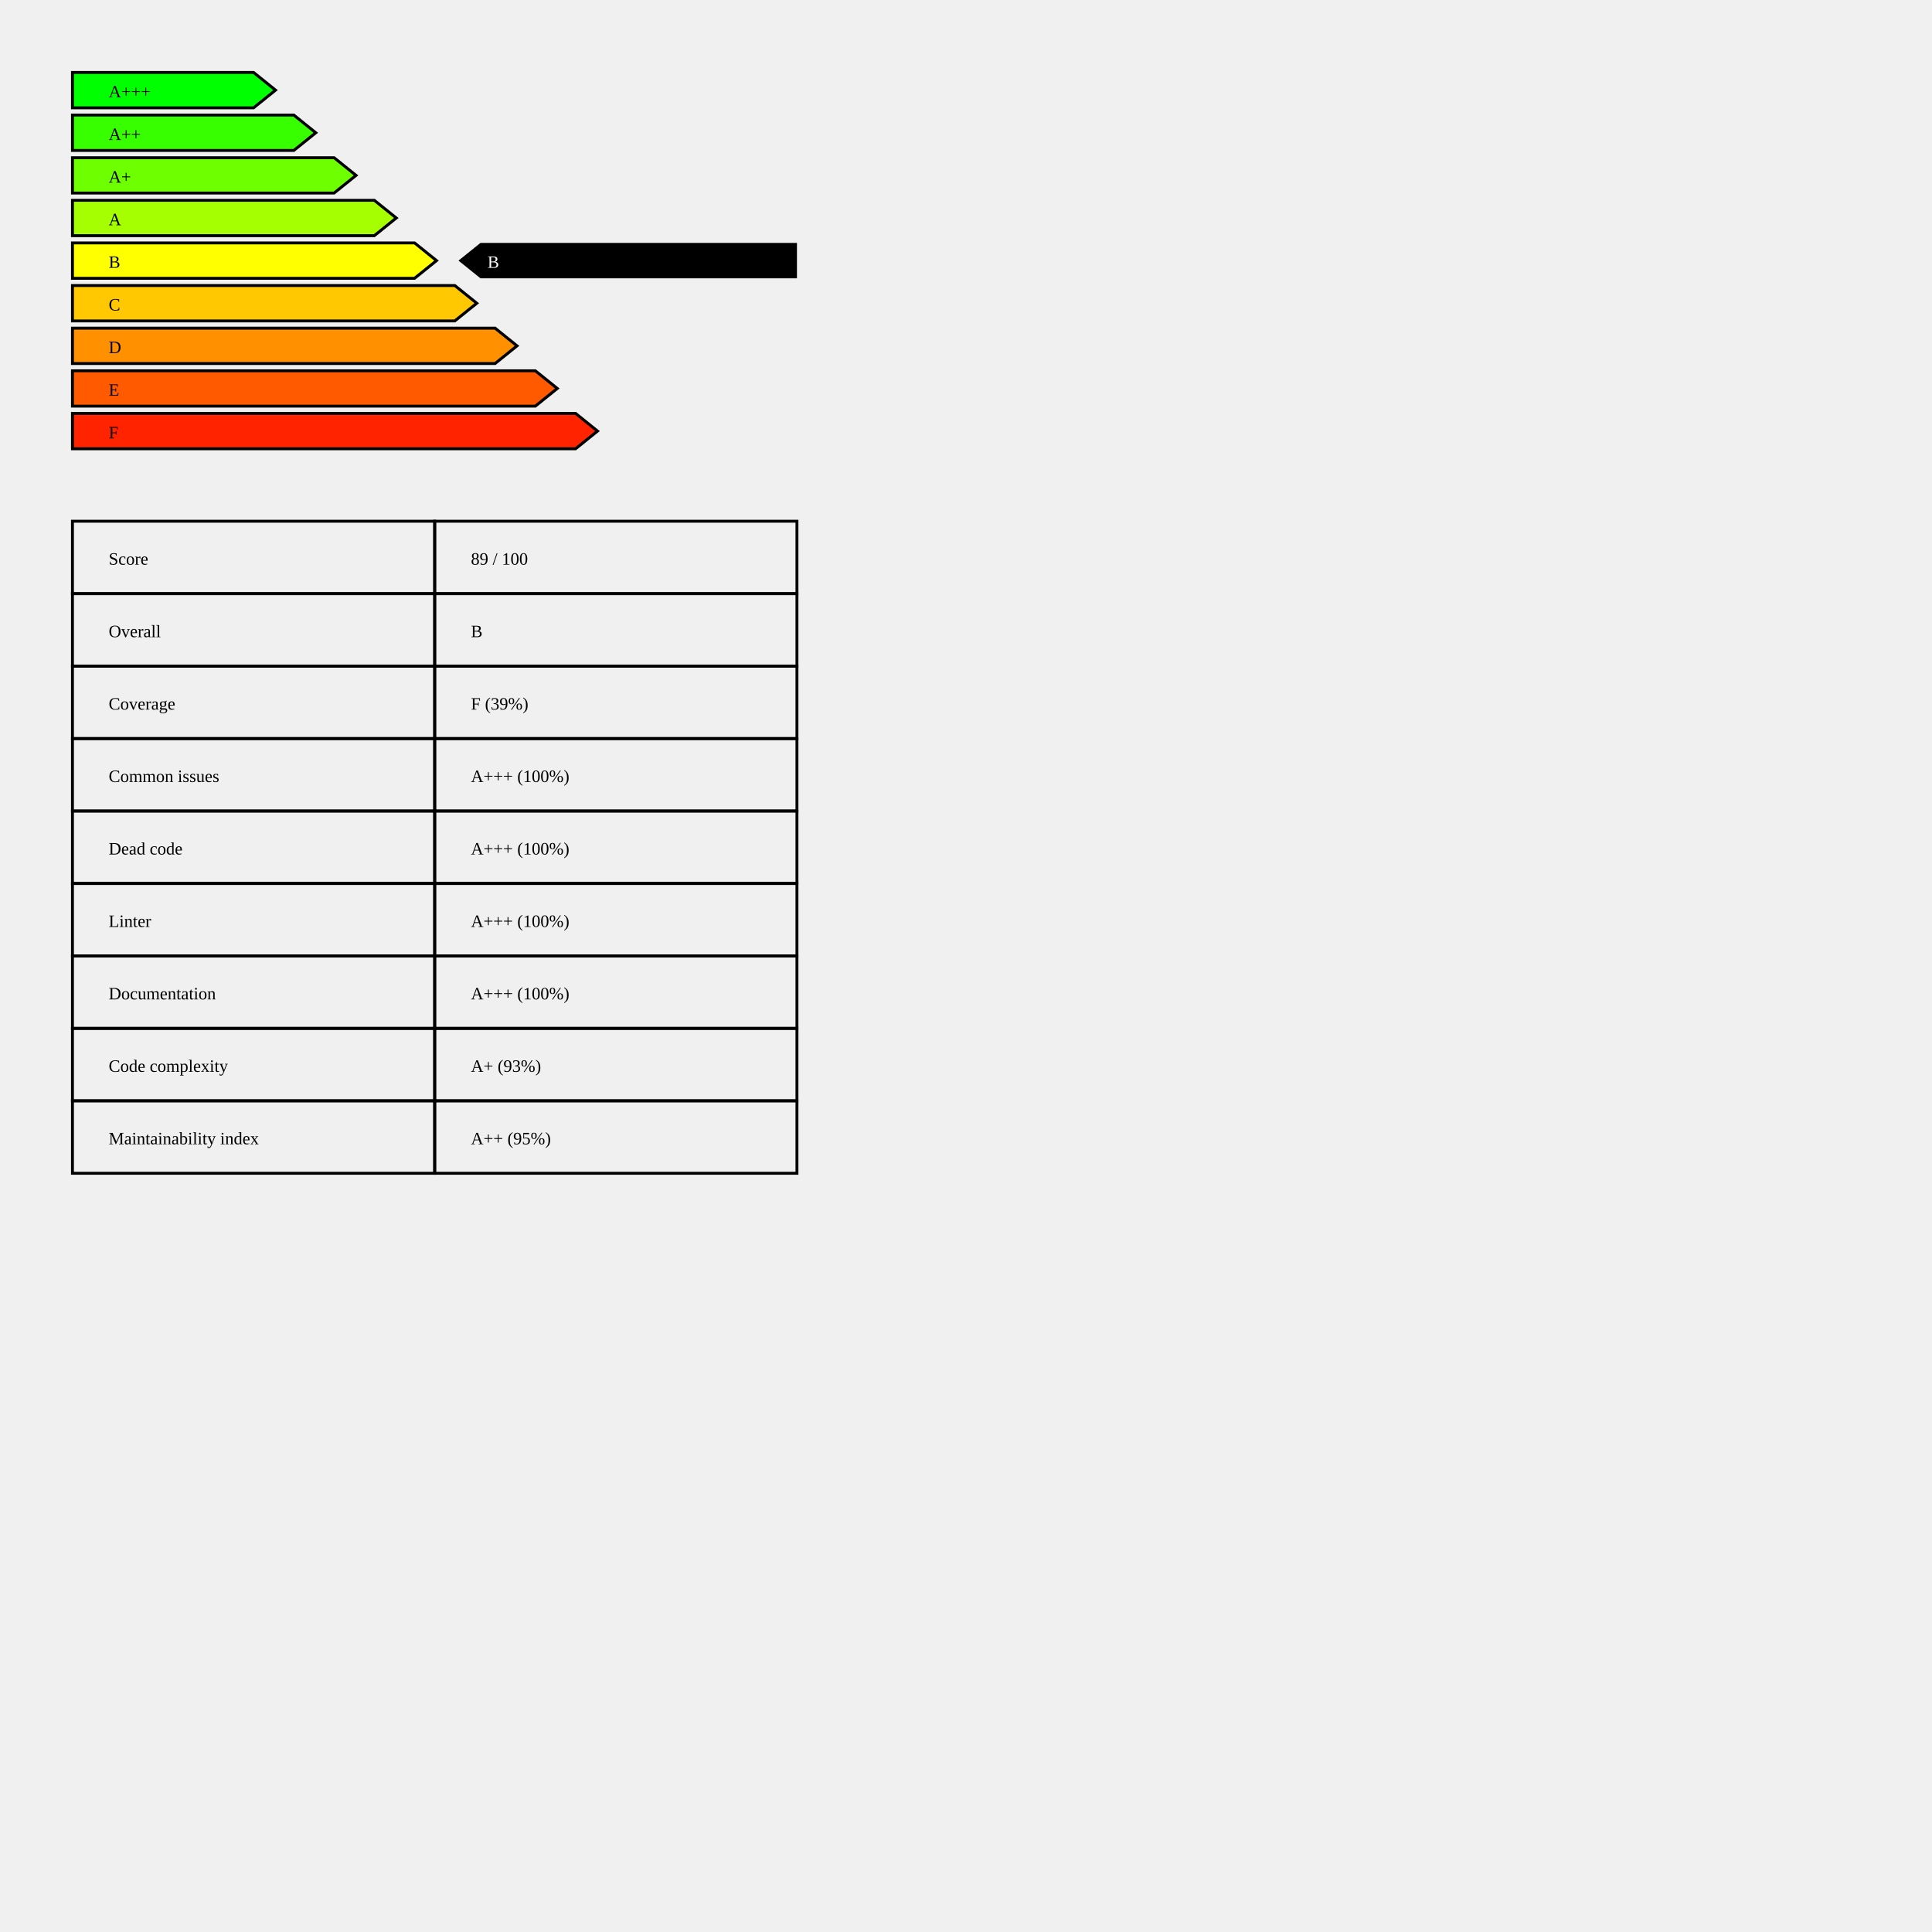
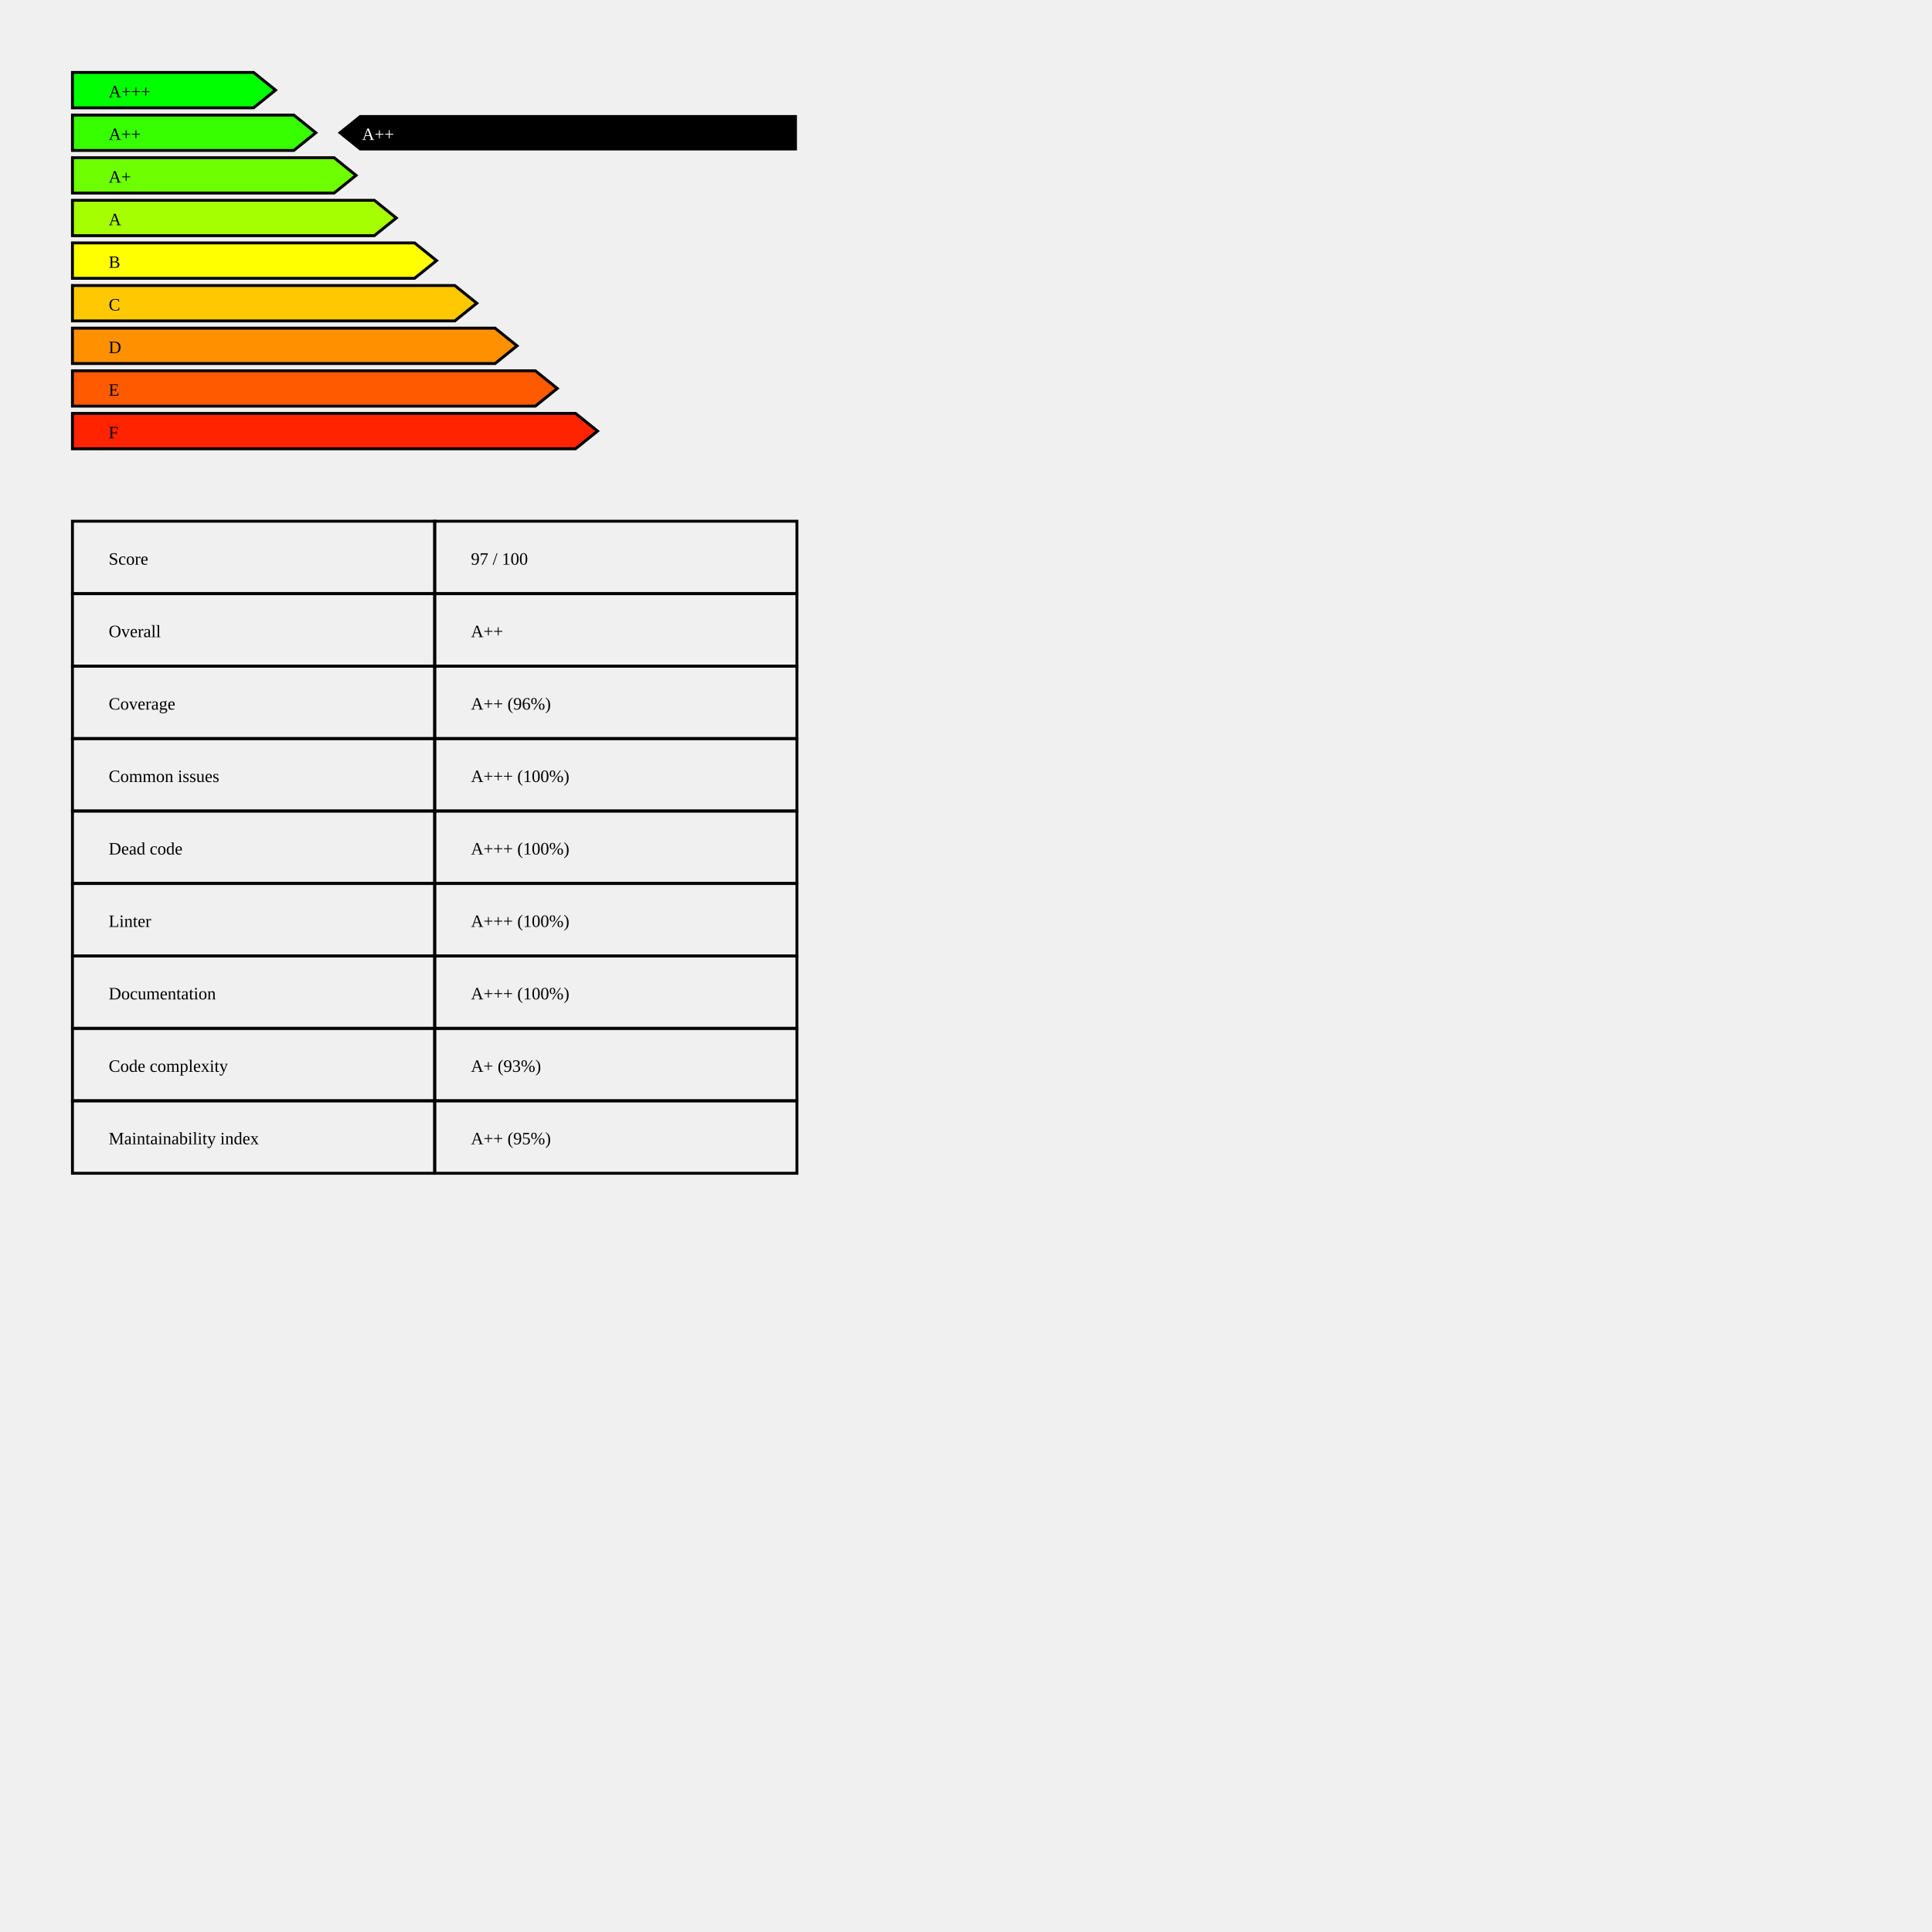
<svg xmlns="http://www.w3.org/2000/svg" baseProfile="full" height="1000pt" version="1.1" width="1000pt">
  <defs />
  <polygon points="50,50.0 175.0,50.0 190.152,62.206 175.0,74.412 50,74.412 50,50.0" style="fill:rgb(0 255 0);stroke:black;stroke-width:2;" />
  <text x="75.0" y="67.206">A+++</text>
  <polygon points="50,79.412 202.778,79.412 217.929,91.618 202.778,103.824 50,103.824 50,79.412" style="fill:rgb(55 255 0);stroke:black;stroke-width:2;" />
  <text x="75.0" y="96.618">A++</text>
  <polygon points="50,108.824 230.556,108.824 245.707,121.029 230.556,133.235 50,133.235 50,108.824" style="fill:rgb(110 255 0);stroke:black;stroke-width:2;" />
  <text x="75.0" y="126.029">A+</text>
  <polygon points="50,138.235 258.333,138.235 273.485,150.441 258.333,162.647 50,162.647 50,138.235" style="fill:rgb(165 255 0);stroke:black;stroke-width:2;" />
  <text x="75.0" y="155.441">A</text>
  <polygon points="50,167.647 286.111,167.647 301.263,179.853 286.111,192.059 50,192.059 50,167.647" style="fill:rgb(255 255 0);stroke:black;stroke-width:2;" />
  <text x="75.0" y="184.853">B</text>
  <polygon points="50,197.059 313.889,197.059 329.04,209.265 313.889,221.471 50,221.471 50,197.059" style="fill:rgb(255 200 0);stroke:black;stroke-width:2;" />
  <text x="75.0" y="214.265">C</text>
  <polygon points="50,226.471 341.667,226.471 356.818,238.676 341.667,250.882 50,250.882 50,226.471" style="fill:rgb(255 145 0);stroke:black;stroke-width:2;" />
  <text x="75.0" y="243.676">D</text>
  <polygon points="50,255.882 369.444,255.882 384.596,268.088 369.444,280.294 50,280.294 50,255.882" style="fill:rgb(255 90 0);stroke:black;stroke-width:2;" />
  <text x="75.0" y="273.088">E</text>
  <polygon points="50,285.294 397.222,285.294 412.374,297.5 397.222,309.706 50,309.706 50,285.294" style="fill:rgb(255 35 0);stroke:black;stroke-width:2;" />
  <text x="75.0" y="302.5">F</text>
-   <polygon points="331.566,167.647 316.414,179.853 331.566,192.059 550,192.059 550,167.647" style="fill:black;" />
-   <text fill="white" x="336.465" y="184.853">B</text>
+   <polygon points="248.232,79.412 233.081,91.618 248.232,103.824 550,103.824 550,79.412" style="fill:black;" />
+   <text fill="white" x="249.798" y="96.618">A++</text>
  <text x="75.0" y="389.706">Score</text>
-   <text x="325.0" y="389.706">89 / 100</text>
+   <text x="325.0" y="389.706">97 / 100</text>
  <polygon points="50,359.706 300,359.706 300,409.706 50,409.706 50,359.706" style="fill:none; stroke:black;stroke-width:2;" />
  <polygon points="300,359.706 550,359.706 550,409.706 300,409.706 300,359.706" style="fill:none; stroke:black;stroke-width:2;" />
  <text x="75.0" y="439.706">Overall</text>
-   <text x="325.0" y="439.706">B</text>
+   <text x="325.0" y="439.706">A++</text>
  <polygon points="50,409.706 300,409.706 300,459.706 50,459.706 50,409.706" style="fill:none; stroke:black;stroke-width:2;" />
  <polygon points="300,409.706 550,409.706 550,459.706 300,459.706 300,409.706" style="fill:none; stroke:black;stroke-width:2;" />
  <text x="75.0" y="489.706">Coverage</text>
-   <text x="325.0" y="489.706">F  (39%)</text>
+   <text x="325.0" y="489.706">A++  (96%)</text>
  <polygon points="50,459.706 300,459.706 300,509.706 50,509.706 50,459.706" style="fill:none; stroke:black;stroke-width:2;" />
  <polygon points="300,459.706 550,459.706 550,509.706 300,509.706 300,459.706" style="fill:none; stroke:black;stroke-width:2;" />
  <text x="75.0" y="539.706">Common issues</text>
  <text x="325.0" y="539.706">A+++  (100%)</text>
  <polygon points="50,509.706 300,509.706 300,559.706 50,559.706 50,509.706" style="fill:none; stroke:black;stroke-width:2;" />
  <polygon points="300,509.706 550,509.706 550,559.706 300,559.706 300,509.706" style="fill:none; stroke:black;stroke-width:2;" />
  <text x="75.0" y="589.706">Dead code</text>
  <text x="325.0" y="589.706">A+++  (100%)</text>
  <polygon points="50,559.706 300,559.706 300,609.706 50,609.706 50,559.706" style="fill:none; stroke:black;stroke-width:2;" />
  <polygon points="300,559.706 550,559.706 550,609.706 300,609.706 300,559.706" style="fill:none; stroke:black;stroke-width:2;" />
  <text x="75.0" y="639.706">Linter</text>
  <text x="325.0" y="639.706">A+++  (100%)</text>
  <polygon points="50,609.706 300,609.706 300,659.706 50,659.706 50,609.706" style="fill:none; stroke:black;stroke-width:2;" />
  <polygon points="300,609.706 550,609.706 550,659.706 300,659.706 300,609.706" style="fill:none; stroke:black;stroke-width:2;" />
  <text x="75.0" y="689.706">Documentation</text>
  <text x="325.0" y="689.706">A+++  (100%)</text>
  <polygon points="50,659.706 300,659.706 300,709.706 50,709.706 50,659.706" style="fill:none; stroke:black;stroke-width:2;" />
  <polygon points="300,659.706 550,659.706 550,709.706 300,709.706 300,659.706" style="fill:none; stroke:black;stroke-width:2;" />
  <text x="75.0" y="739.706">Code complexity</text>
  <text x="325.0" y="739.706">A+  (93%)</text>
  <polygon points="50,709.706 300,709.706 300,759.706 50,759.706 50,709.706" style="fill:none; stroke:black;stroke-width:2;" />
  <polygon points="300,709.706 550,709.706 550,759.706 300,759.706 300,709.706" style="fill:none; stroke:black;stroke-width:2;" />
  <text x="75.0" y="789.706">Maintainability index</text>
  <text x="325.0" y="789.706">A++  (95%)</text>
  <polygon points="50,759.706 300,759.706 300,809.706 50,809.706 50,759.706" style="fill:none; stroke:black;stroke-width:2;" />
  <polygon points="300,759.706 550,759.706 550,809.706 300,809.706 300,759.706" style="fill:none; stroke:black;stroke-width:2;" />
</svg>
